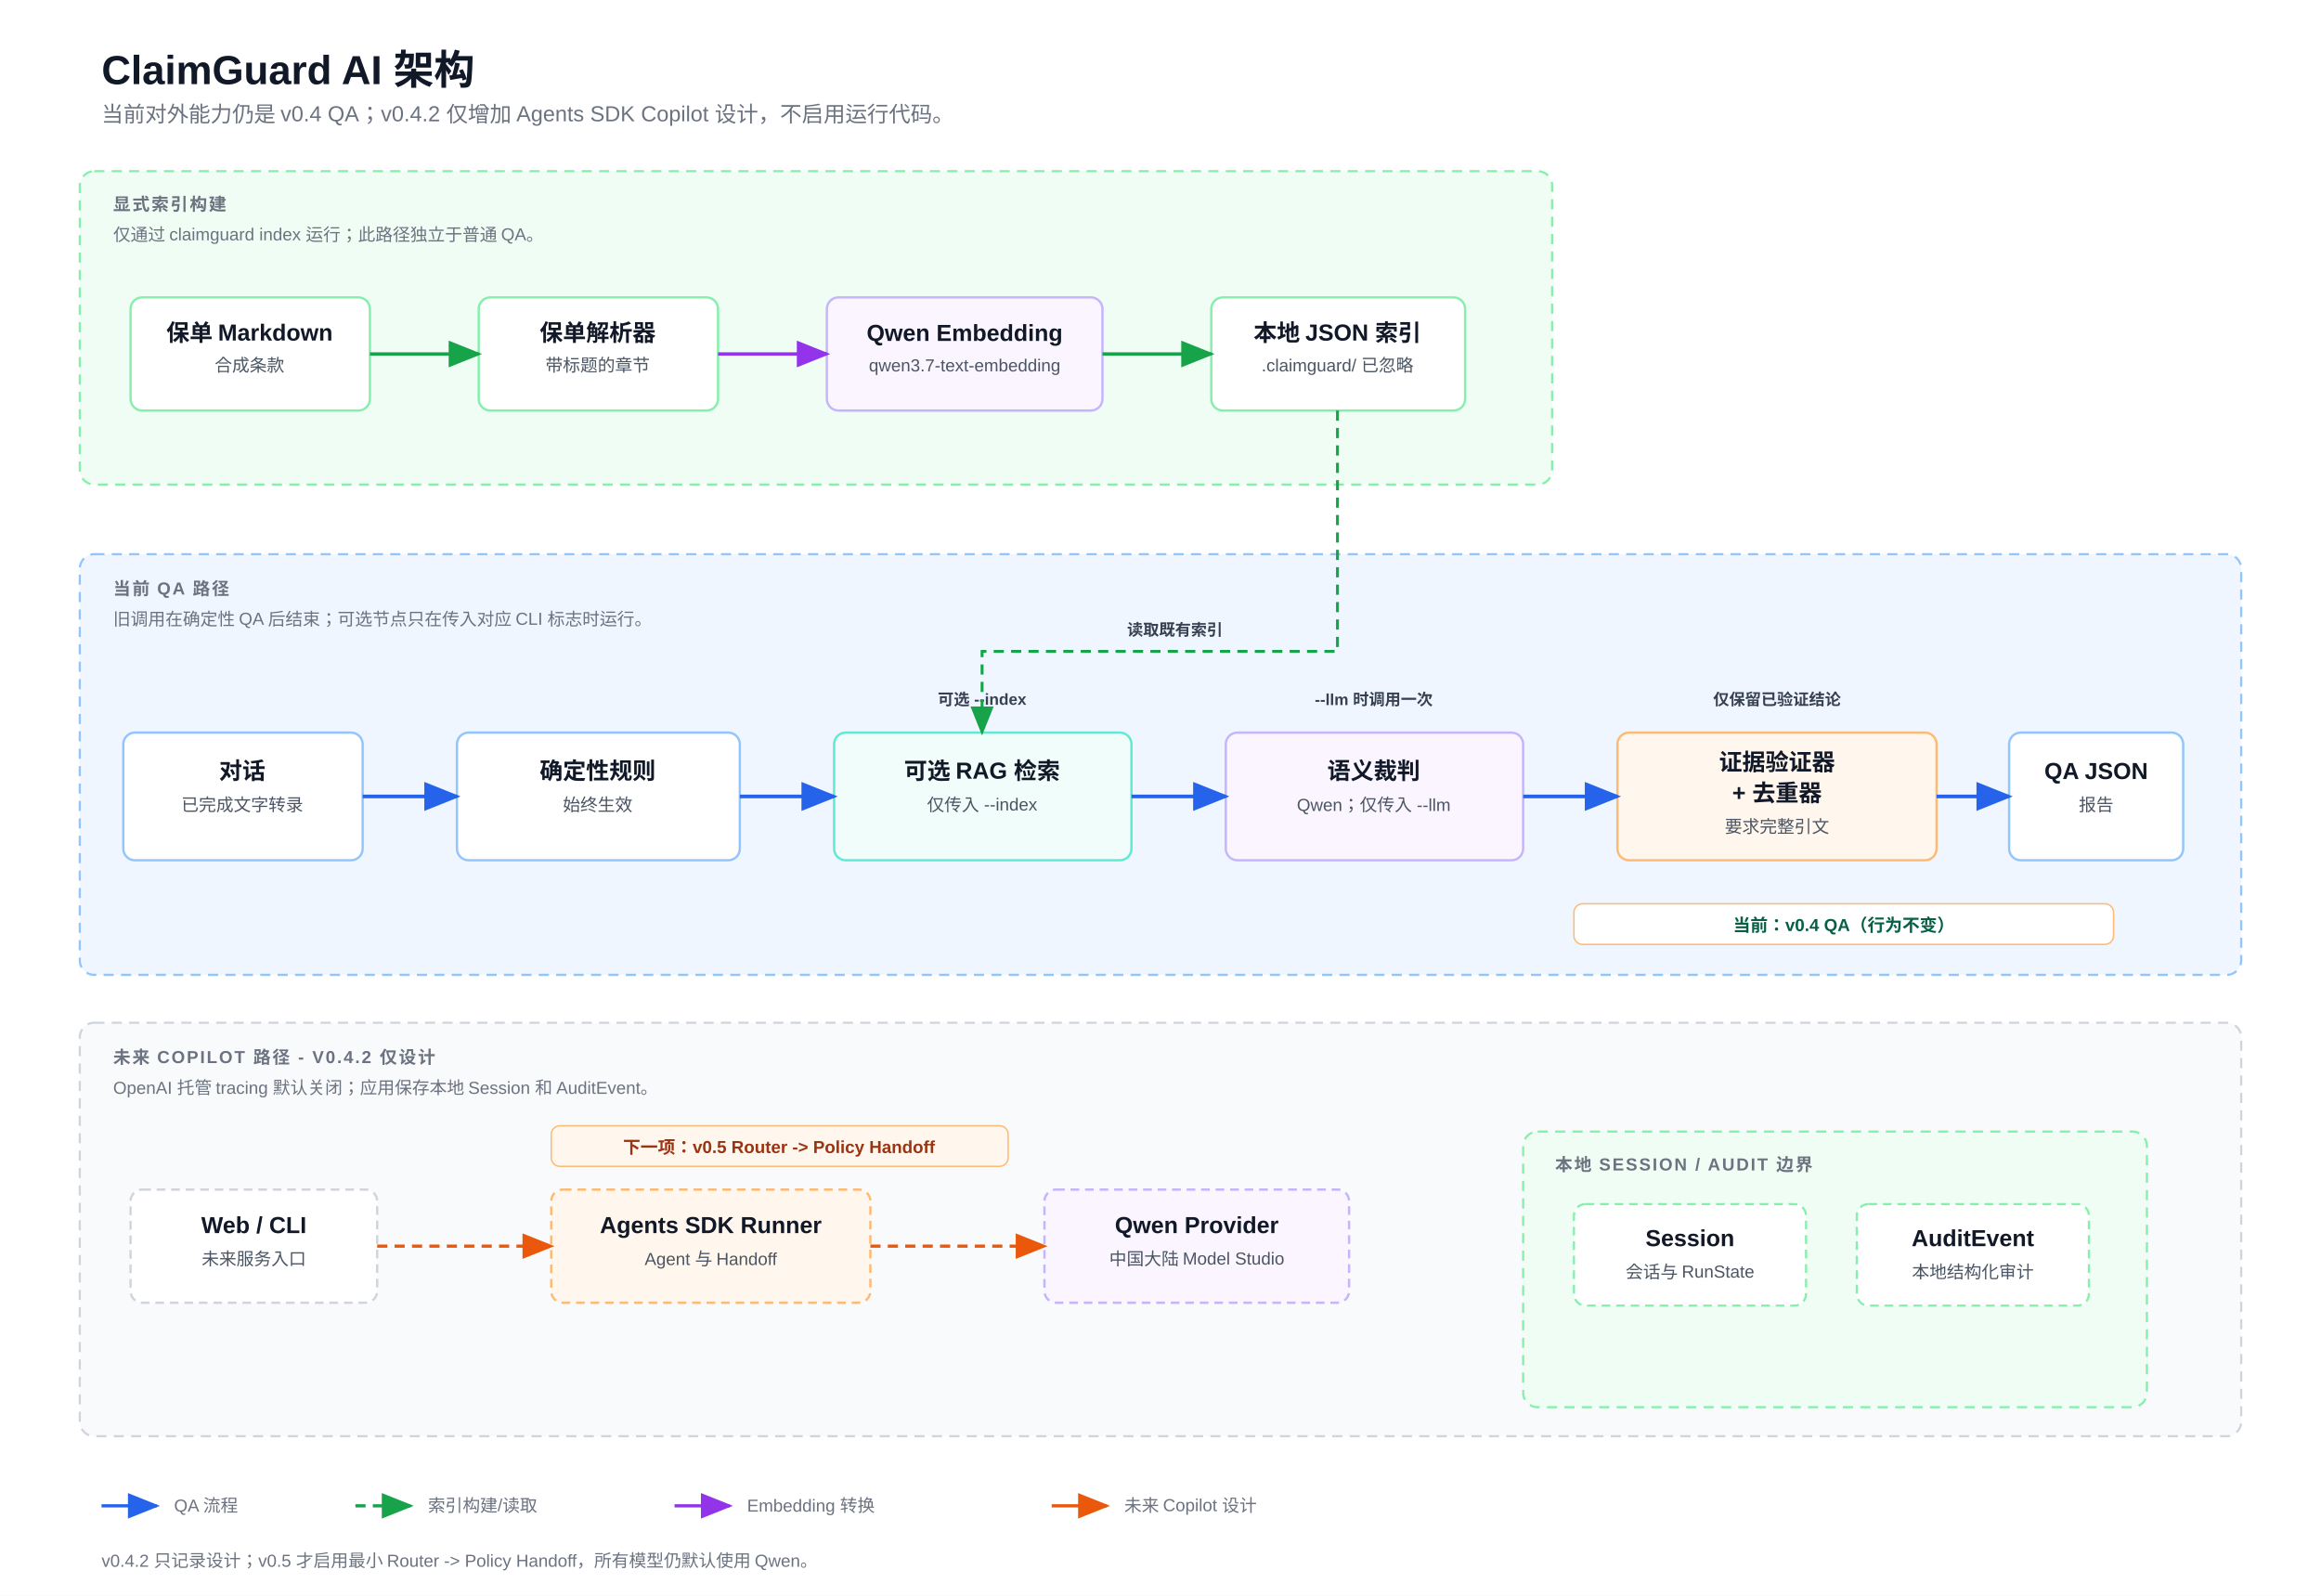
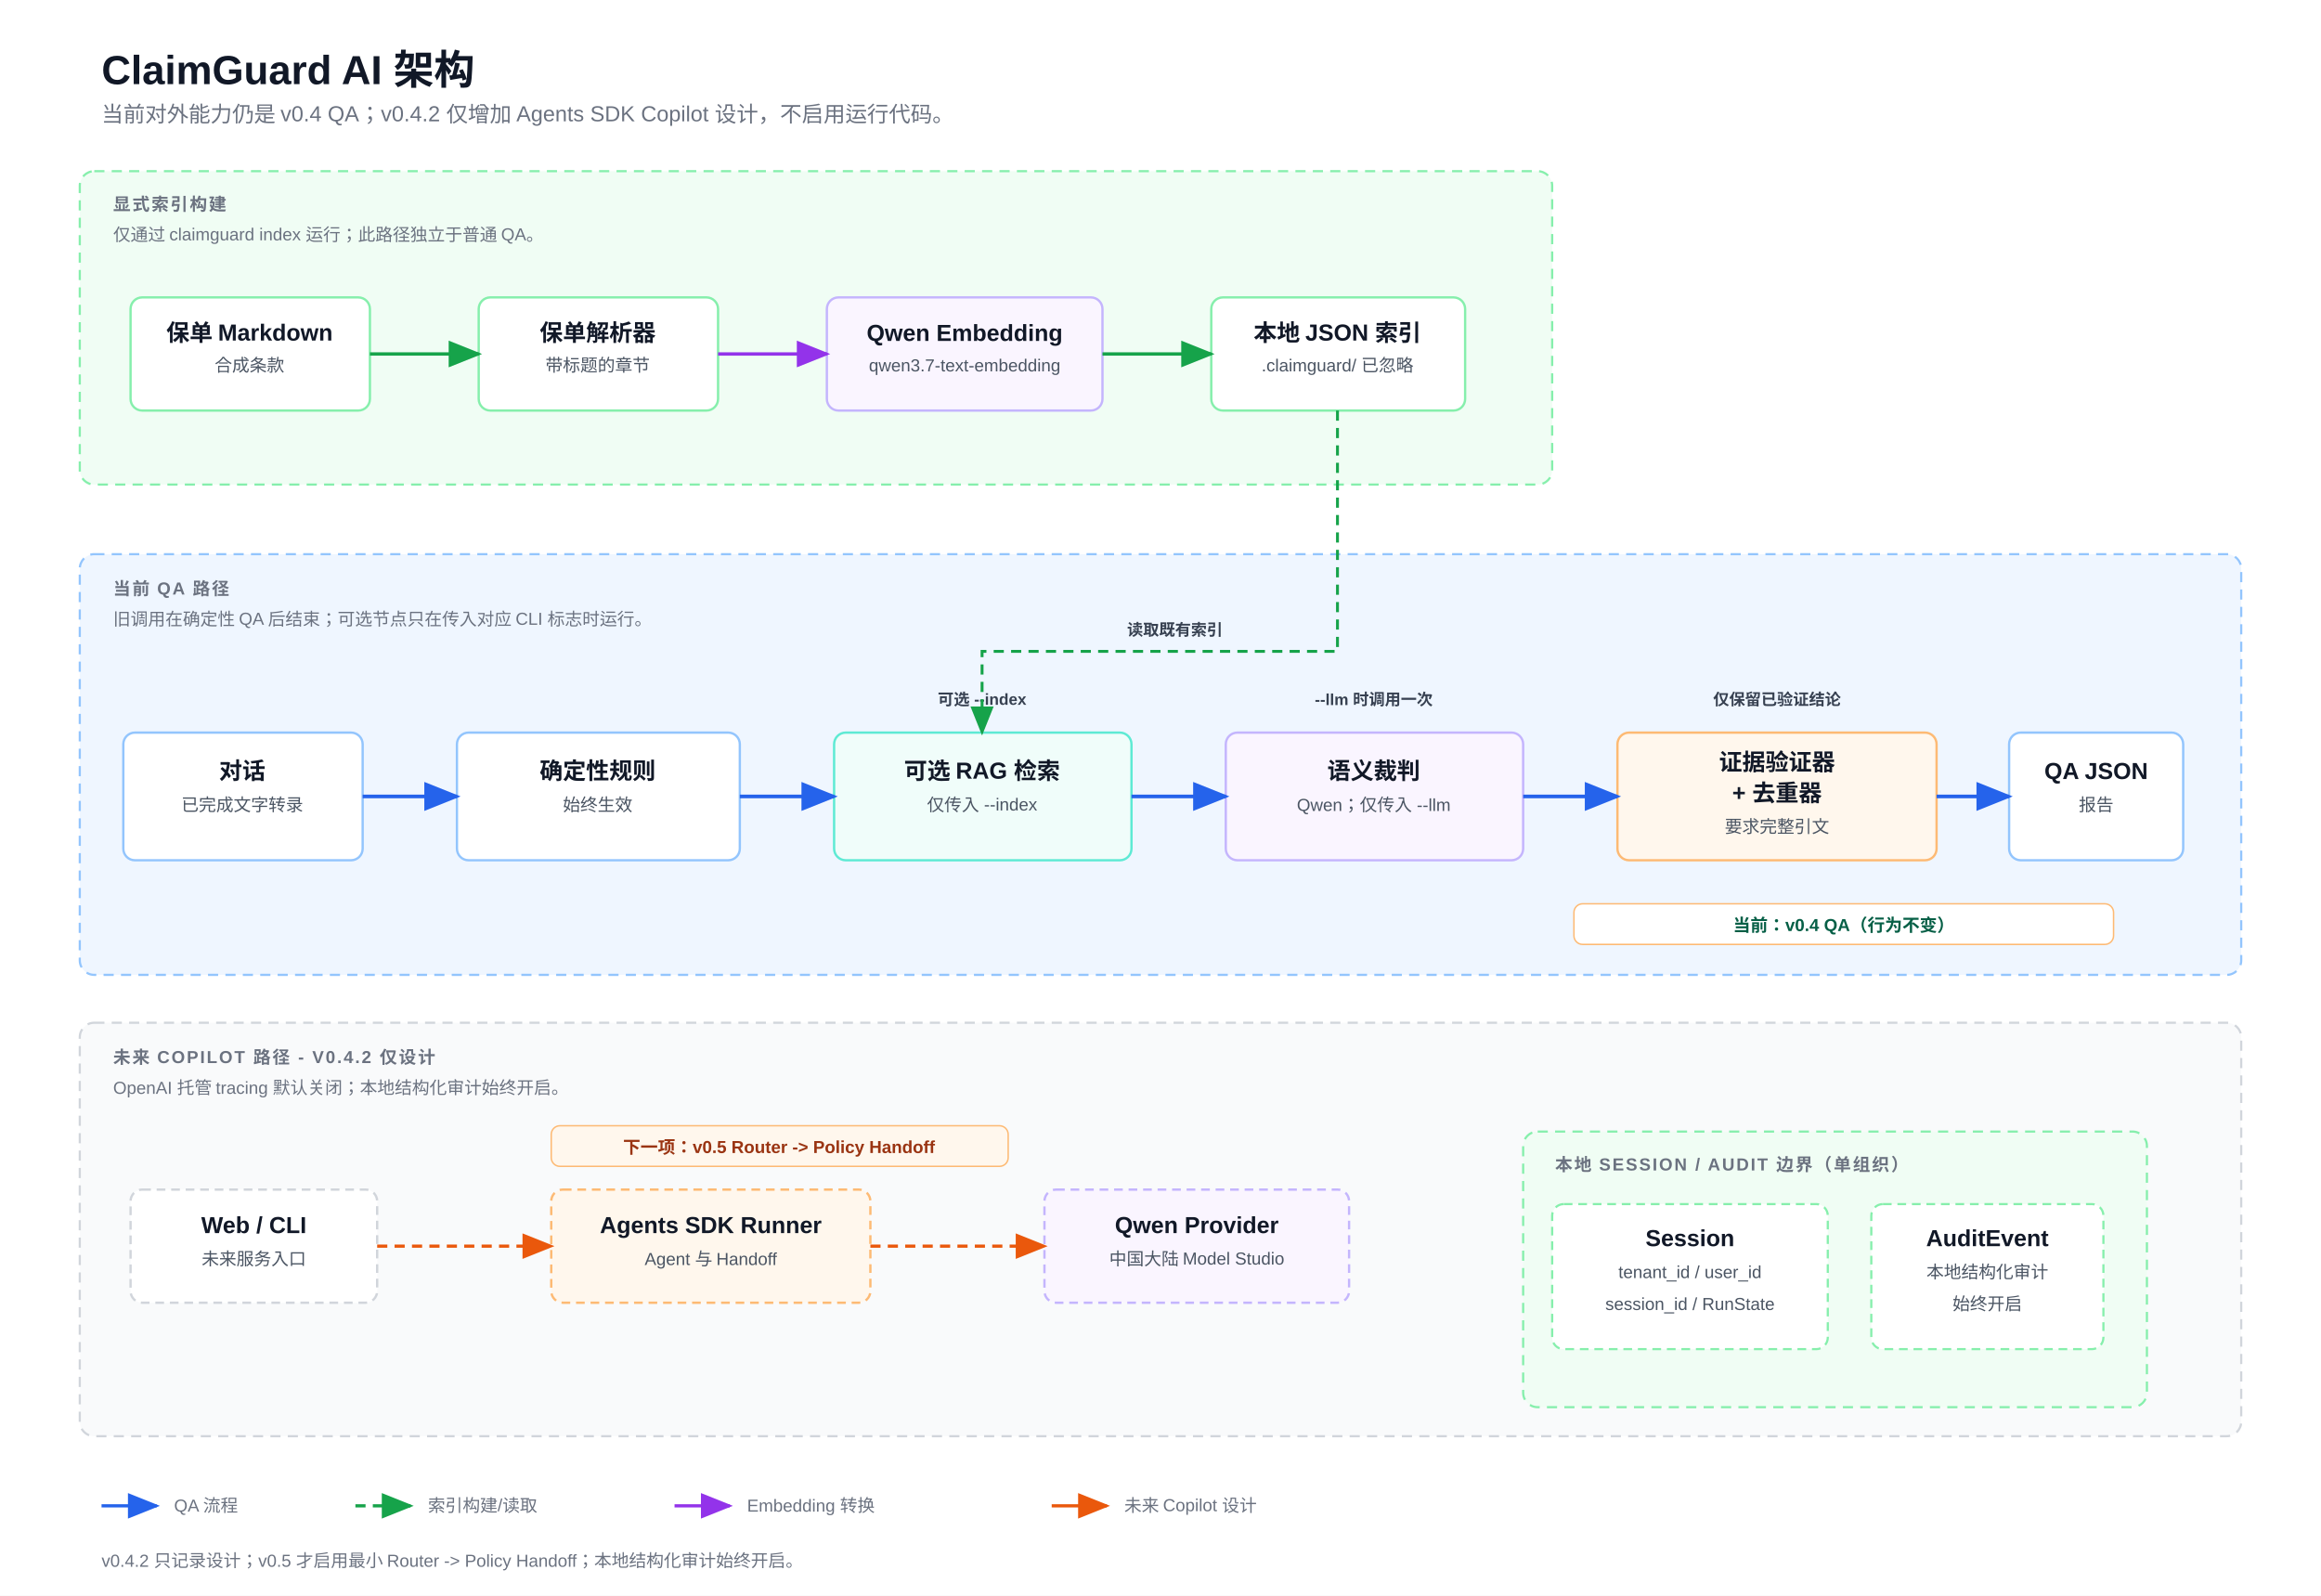
<svg xmlns="http://www.w3.org/2000/svg" viewBox="0 0 1600 1100" width="1600" height="1100" role="img" aria-labelledby="title desc">
  <style>
    text { font-family: 'Hiragino Sans GB', 'PingFang SC', 'Microsoft YaHei', Arial, sans-serif; }
    .title { fill: #111827; font-size: 28px; font-weight: 700; }
    .subtitle { fill: #6b7280; font-size: 15px; }
    .lane { fill: #6b7280; font-size: 12px; font-weight: 700; letter-spacing: 1.2px; }
    .node-title { fill: #111827; font-size: 16px; font-weight: 700; }
    .node-sub { fill: #4b5563; font-size: 12px; }
    .note { fill: #6b7280; font-size: 12px; }
    .edge-label { fill: #374151; font-size: 11px; font-weight: 600; }
    .current { fill: #065f46; font-size: 12px; font-weight: 700; }
    .next { fill: #9a3412; font-size: 12px; font-weight: 700; }
  </style>
  <defs>
    <marker id="arrow-blue" markerWidth="10" markerHeight="8" refX="9" refY="4" orient="auto">
      <path d="M0,0 L10,4 L0,8 Z" fill="#2563eb" />
    </marker>
    <marker id="arrow-green" markerWidth="10" markerHeight="8" refX="9" refY="4" orient="auto">
      <path d="M0,0 L10,4 L0,8 Z" fill="#16a34a" />
    </marker>
    <marker id="arrow-purple" markerWidth="10" markerHeight="8" refX="9" refY="4" orient="auto">
      <path d="M0,0 L10,4 L0,8 Z" fill="#9333ea" />
    </marker>
    <marker id="arrow-orange" markerWidth="10" markerHeight="8" refX="9" refY="4" orient="auto">
      <path d="M0,0 L10,4 L0,8 Z" fill="#ea580c" />
    </marker>
  </defs>
  <rect width="1600" height="1100" fill="#ffffff" />
  <text x="70" y="58" class="title">ClaimGuard AI 架构</text>
  <text x="70" y="84" class="subtitle">当前对外能力仍是 v0.4 QA；v0.4.2 仅增加 Agents SDK Copilot 设计，不启用运行代码。</text>
  <g data-graph-role="container">
    <rect x="55" y="118" width="1015" height="216" rx="10" fill="#f0fdf4" stroke="#86efac" stroke-width="1.5" stroke-dasharray="7 5" />
    <text x="78" y="145" class="lane">显式索引构建</text>
    <text x="78" y="166" class="note">仅通过 claimguard index 运行；此路径独立于普通 QA。</text>
  </g>
  <g data-graph-role="node">
    <rect x="90" y="205" width="165" height="78" rx="8" fill="#ffffff" stroke="#86efac" stroke-width="1.6" />
    <text x="172" y="235" text-anchor="middle" class="node-title">保单 Markdown</text>
    <text x="172" y="256" text-anchor="middle" class="node-sub">合成条款</text>
    <rect x="330" y="205" width="165" height="78" rx="8" fill="#ffffff" stroke="#86efac" stroke-width="1.6" />
    <text x="412" y="235" text-anchor="middle" class="node-title">保单解析器</text>
    <text x="412" y="256" text-anchor="middle" class="node-sub">带标题的章节</text>
    <rect x="570" y="205" width="190" height="78" rx="8" fill="#faf5ff" stroke="#c4b5fd" stroke-width="1.6" />
    <text x="665" y="235" text-anchor="middle" class="node-title">Qwen Embedding</text>
    <text x="665" y="256" text-anchor="middle" class="node-sub">qwen3.7-text-embedding</text>
    <rect x="835" y="205" width="175" height="78" rx="8" fill="#ffffff" stroke="#86efac" stroke-width="1.6" />
    <text x="922" y="235" text-anchor="middle" class="node-title">本地 JSON 索引</text>
    <text x="922" y="256" text-anchor="middle" class="node-sub">.claimguard/ 已忽略</text>
  </g>
  <path data-graph-role="edge" d="M255 244 H330" fill="none" stroke="#16a34a" stroke-width="2.3" marker-end="url(#arrow-green)" />
  <path data-graph-role="edge" d="M495 244 H570" fill="none" stroke="#9333ea" stroke-width="2.3" marker-end="url(#arrow-purple)" />
  <path data-graph-role="edge" d="M760 244 H835" fill="none" stroke="#16a34a" stroke-width="2.3" marker-end="url(#arrow-green)" />
  <g data-graph-role="container">
    <rect x="55" y="382" width="1490" height="290" rx="10" fill="#eff6ff" stroke="#93c5fd" stroke-width="1.5" stroke-dasharray="7 5" />
    <text x="78" y="410" class="lane">当前 QA 路径</text>
    <text x="78" y="431" class="note">旧调用在确定性 QA 后结束；可选节点只在传入对应 CLI 标志时运行。</text>
  </g>
  <g data-graph-role="node">
    <rect x="85" y="505" width="165" height="88" rx="8" fill="#ffffff" stroke="#93c5fd" stroke-width="1.6" />
    <text x="167" y="537" text-anchor="middle" class="node-title">对话</text>
    <text x="167" y="559" text-anchor="middle" class="node-sub">已完成文字转录</text>
    <rect x="315" y="505" width="195" height="88" rx="8" fill="#ffffff" stroke="#93c5fd" stroke-width="1.6" />
    <text x="412" y="537" text-anchor="middle" class="node-title">确定性规则</text>
    <text x="412" y="559" text-anchor="middle" class="node-sub">始终生效</text>
    <rect x="575" y="505" width="205" height="88" rx="8" fill="#f0fdfa" stroke="#5eead4" stroke-width="1.6" />
    <text x="677" y="537" text-anchor="middle" class="node-title">可选 RAG 检索</text>
    <text x="677" y="559" text-anchor="middle" class="node-sub">仅传入 --index</text>
    <rect x="845" y="505" width="205" height="88" rx="8" fill="#faf5ff" stroke="#c4b5fd" stroke-width="1.6" />
    <text x="947" y="537" text-anchor="middle" class="node-title">语义裁判</text>
    <text x="947" y="559" text-anchor="middle" class="node-sub">Qwen；仅传入 --llm</text>
    <rect x="1115" y="505" width="220" height="88" rx="8" fill="#fff7ed" stroke="#fdba74" stroke-width="1.6" />
    <text x="1225" y="531" text-anchor="middle" class="node-title">证据验证器</text>
    <text x="1225" y="552" text-anchor="middle" class="node-title">+ 去重器</text>
    <text x="1225" y="574" text-anchor="middle" class="node-sub">要求完整引文</text>
    <rect x="1385" y="505" width="120" height="88" rx="8" fill="#ffffff" stroke="#93c5fd" stroke-width="1.6" />
    <text x="1445" y="537" text-anchor="middle" class="node-title">QA JSON</text>
    <text x="1445" y="559" text-anchor="middle" class="node-sub">报告</text>
  </g>
  <path data-graph-role="edge" d="M250 549 H315" fill="none" stroke="#2563eb" stroke-width="2.5" marker-end="url(#arrow-blue)" />
  <path data-graph-role="edge" d="M510 549 H575" fill="none" stroke="#2563eb" stroke-width="2.5" marker-end="url(#arrow-blue)" />
  <path data-graph-role="edge" d="M780 549 H845" fill="none" stroke="#2563eb" stroke-width="2.5" marker-end="url(#arrow-blue)" />
  <path data-graph-role="edge" d="M1050 549 H1115" fill="none" stroke="#2563eb" stroke-width="2.5" marker-end="url(#arrow-blue)" />
  <path data-graph-role="edge" d="M1335 549 H1385" fill="none" stroke="#2563eb" stroke-width="2.5" marker-end="url(#arrow-blue)" />
  <text x="677" y="486" text-anchor="middle" class="edge-label">可选 --index</text>
  <text x="947" y="486" text-anchor="middle" class="edge-label">--llm 时调用一次</text>
  <text x="1225" y="486" text-anchor="middle" class="edge-label">仅保留已验证结论</text>
  <path data-graph-role="edge" d="M922 283 V449 H677 V505" fill="none" stroke="#16a34a" stroke-width="2" stroke-dasharray="7 5" marker-end="url(#arrow-green)" />
  <text x="810" y="438" text-anchor="middle" class="edge-label">读取既有索引</text>
  <rect x="1085" y="623" width="372" height="28" rx="6" fill="#ffffff" stroke="#fdba74" />
  <text x="1271" y="642" text-anchor="middle" class="current">当前：v0.4 QA（行为不变）</text>
  <g data-graph-role="container">
    <rect x="55" y="705" width="1490" height="285" rx="10" fill="#f9fafb" stroke="#d1d5db" stroke-width="1.5" stroke-dasharray="7 5" />
    <text x="78" y="733" class="lane">未来 COPILOT 路径 - V0.4.2 仅设计</text>
-     <text x="78" y="754" class="note">OpenAI 托管 tracing 默认关闭；应用保存本地 Session 和 AuditEvent。</text>
+     <text x="78" y="754" class="note">OpenAI 托管 tracing 默认关闭；本地结构化审计始终开启。</text>
  </g>
  <g data-graph-role="node">
    <rect x="90" y="820" width="170" height="78" rx="8" fill="#ffffff" stroke="#d1d5db" stroke-width="1.6" stroke-dasharray="6 4" />
    <text x="175" y="850" text-anchor="middle" class="node-title">Web / CLI</text>
    <text x="175" y="872" text-anchor="middle" class="node-sub">未来服务入口</text>
    <rect x="380" y="820" width="220" height="78" rx="8" fill="#fff7ed" stroke="#fdba74" stroke-width="1.6" stroke-dasharray="6 4" />
    <text x="490" y="850" text-anchor="middle" class="node-title">Agents SDK Runner</text>
    <text x="490" y="872" text-anchor="middle" class="node-sub">Agent 与 Handoff</text>
    <rect x="720" y="820" width="210" height="78" rx="8" fill="#faf5ff" stroke="#c4b5fd" stroke-width="1.6" stroke-dasharray="6 4" />
    <text x="825" y="850" text-anchor="middle" class="node-title">Qwen Provider</text>
    <text x="825" y="872" text-anchor="middle" class="node-sub">中国大陆 Model Studio</text>
  </g>
  <path data-graph-role="edge" d="M260 859 H380" fill="none" stroke="#ea580c" stroke-width="2.2" stroke-dasharray="7 5" marker-end="url(#arrow-orange)" />
  <path data-graph-role="edge" d="M600 859 H720" fill="none" stroke="#ea580c" stroke-width="2.2" stroke-dasharray="7 5" marker-end="url(#arrow-orange)" />
  <rect x="380" y="776" width="315" height="28" rx="6" fill="#fff7ed" stroke="#fdba74" />
  <text x="537" y="795" text-anchor="middle" class="next">下一项：v0.5 Router -&gt; Policy Handoff</text>
  <g data-graph-role="container">
    <rect x="1050" y="780" width="430" height="190" rx="10" fill="#f0fdf4" stroke="#86efac" stroke-width="1.5" stroke-dasharray="7 5" />
-     <text x="1072" y="807" class="lane">本地 SESSION / AUDIT 边界</text>
+     <text x="1072" y="807" class="lane">本地 SESSION / AUDIT 边界（单组织）</text>
  </g>
  <g data-graph-role="node">
-     <rect x="1085" y="830" width="160" height="70" rx="8" fill="#ffffff" stroke="#86efac" stroke-width="1.5" stroke-dasharray="6 4" />
+     <rect x="1070" y="830" width="190" height="100" rx="8" fill="#ffffff" stroke="#86efac" stroke-width="1.5" stroke-dasharray="6 4" />
    <text x="1165" y="859" text-anchor="middle" class="node-title">Session</text>
-     <text x="1165" y="881" text-anchor="middle" class="node-sub">会话与 RunState</text>
-     <rect x="1280" y="830" width="160" height="70" rx="8" fill="#ffffff" stroke="#86efac" stroke-width="1.5" stroke-dasharray="6 4" />
-     <text x="1360" y="859" text-anchor="middle" class="node-title">AuditEvent</text>
-     <text x="1360" y="881" text-anchor="middle" class="node-sub">本地结构化审计</text>
+     <text x="1165" y="881" text-anchor="middle" class="node-sub">tenant_id / user_id</text>
+     <text x="1165" y="903" text-anchor="middle" class="node-sub">session_id / RunState</text>
+     <rect x="1290" y="830" width="160" height="100" rx="8" fill="#ffffff" stroke="#86efac" stroke-width="1.5" stroke-dasharray="6 4" />
+     <text x="1370" y="859" text-anchor="middle" class="node-title">AuditEvent</text>
+     <text x="1370" y="881" text-anchor="middle" class="node-sub">本地结构化审计</text>
+     <text x="1370" y="903" text-anchor="middle" class="node-sub">始终开启</text>
  </g>
  <g data-graph-role="legend" transform="translate(70,1030)">
    <line x1="0" y1="8" x2="38" y2="8" stroke="#2563eb" stroke-width="2.2" marker-end="url(#arrow-blue)" />
    <text x="50" y="12" class="note">QA 流程</text>
    <line x1="175" y1="8" x2="213" y2="8" stroke="#16a34a" stroke-width="2.2" stroke-dasharray="7 5" marker-end="url(#arrow-green)" />
    <text x="225" y="12" class="note">索引构建/读取</text>
    <line x1="395" y1="8" x2="433" y2="8" stroke="#9333ea" stroke-width="2.2" marker-end="url(#arrow-purple)" />
    <text x="445" y="12" class="note">Embedding 转换</text>
    <line x1="655" y1="8" x2="693" y2="8" stroke="#ea580c" stroke-width="2.2" marker-end="url(#arrow-orange)" />
    <text x="705" y="12" class="note">未来 Copilot 设计</text>
  </g>
-   <text x="70" y="1080" class="note">v0.4.2 只记录设计；v0.5 才启用最小 Router -&gt; Policy Handoff，所有模型仍默认使用 Qwen。</text>
+   <text x="70" y="1080" class="note">v0.4.2 只记录设计；v0.5 才启用最小 Router -&gt; Policy Handoff；本地结构化审计始终开启。</text>
</svg>
